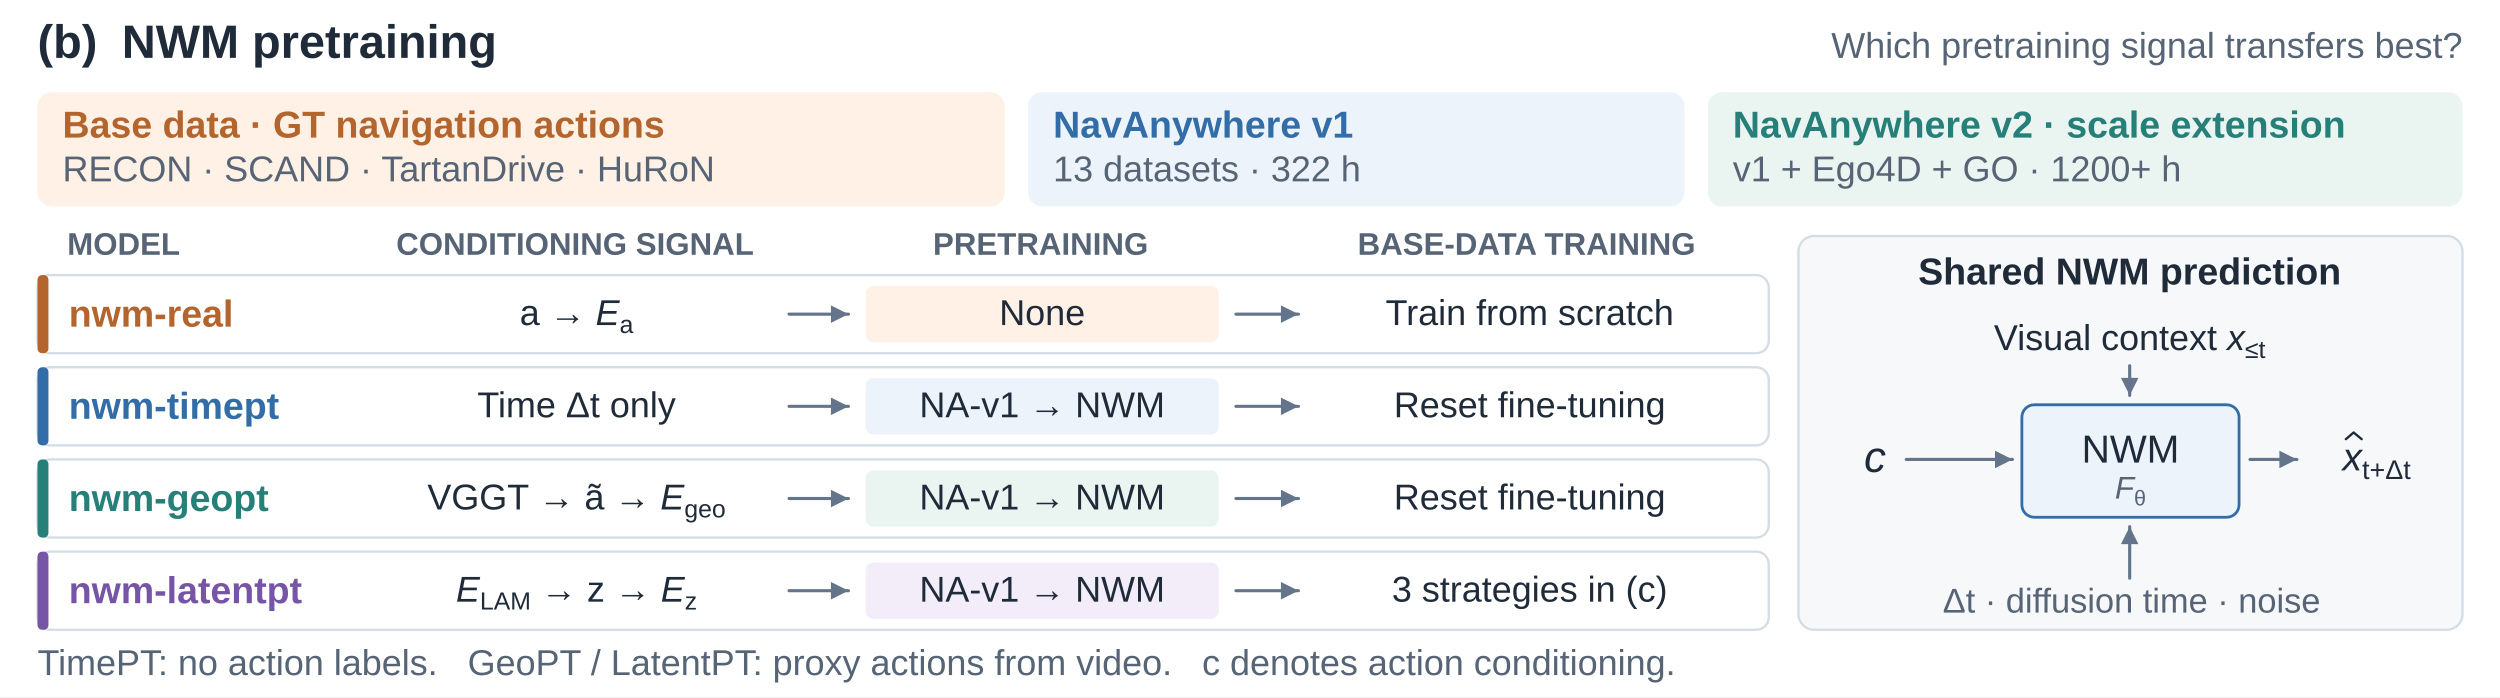
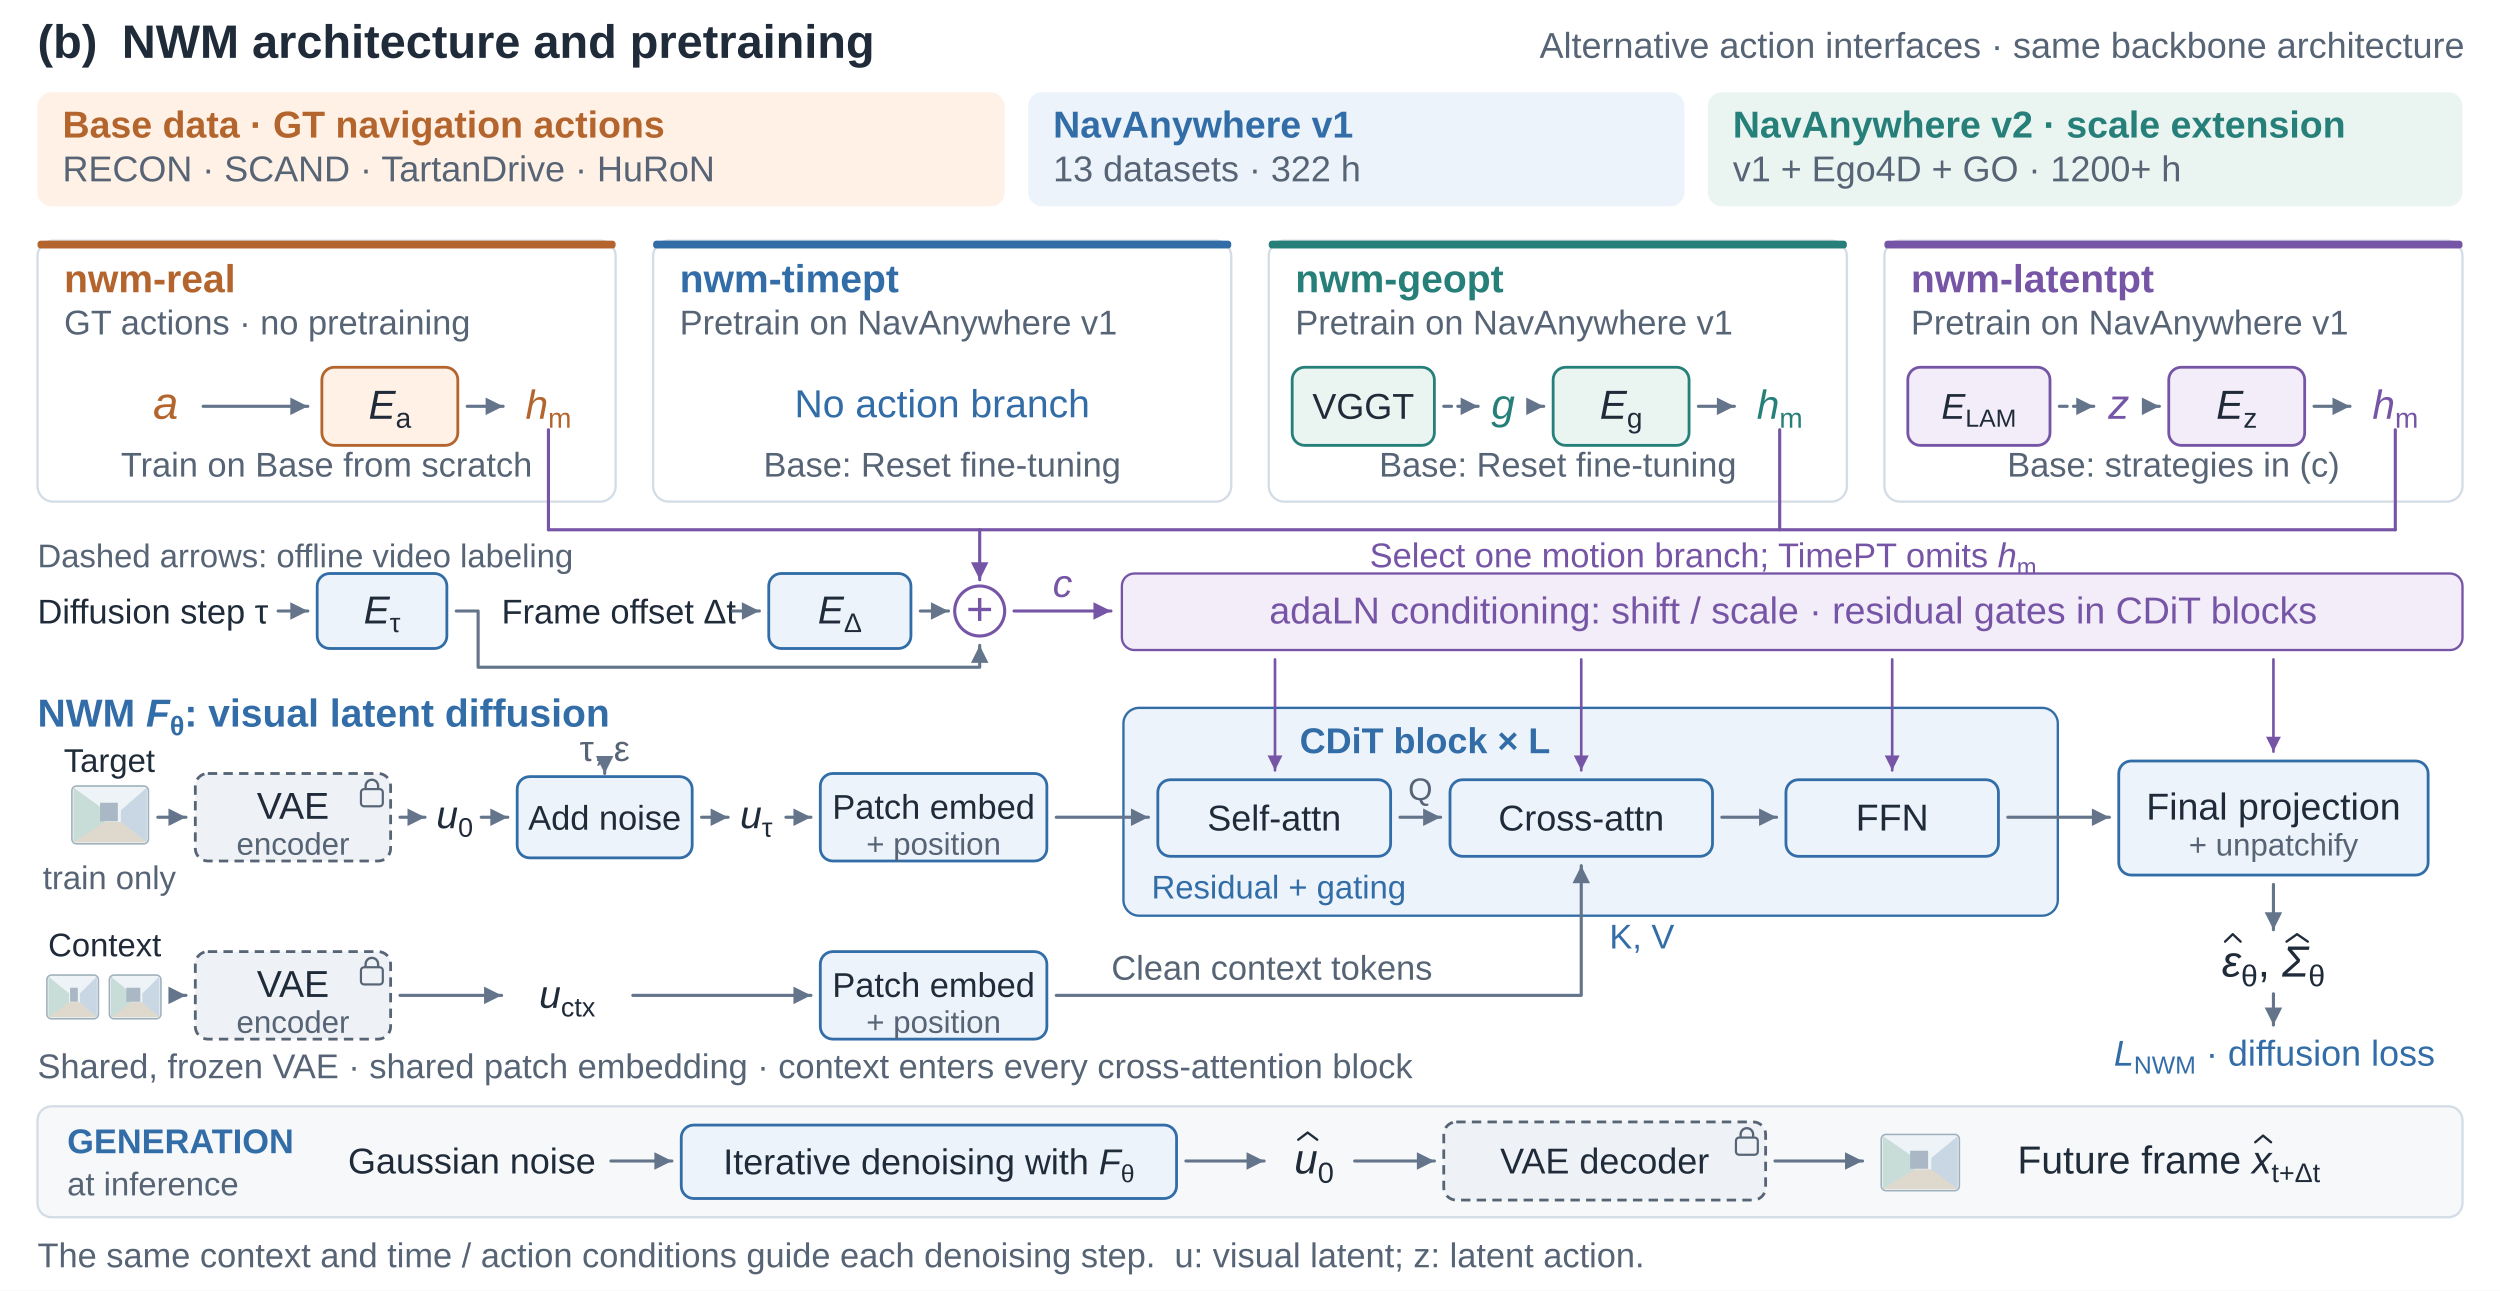
- <svg xmlns="http://www.w3.org/2000/svg" width="6.75in" height="1.882in" viewBox="0 553 1600 446">
+ <svg xmlns="http://www.w3.org/2000/svg" width="6.75in" height="3.485in" viewBox="0 553 1600 826">
  <defs>
    <marker id="default" viewBox="0 0 10 10" refX="9" refY="5" markerWidth="7" markerHeight="7" orient="auto-start-reverse">
      <path d="M 1 1 L 9 5 L 1 9 Z" fill="#64748B" />
    </marker>
    <marker id="purple" viewBox="0 0 10 10" refX="9" refY="5" markerWidth="7" markerHeight="7" orient="auto-start-reverse">
      <path d="M 1 1 L 9 5 L 1 9 Z" fill="#7755A6" />
    </marker>
  </defs>
-   <rect x="0" y="553" width="1600" height="446" fill="white" />
+   <rect x="0" y="553" width="1600" height="826" fill="white" />
  <text xml:space="preserve" x="24.000" y="590.000" font-family="Liberation Sans, Arial, sans-serif" font-size="30" font-weight="700" fill="#202B3A">(b)</text>
-   <text xml:space="preserve" x="78.000" y="590.000" font-family="Liberation Sans, Arial, sans-serif" font-size="30" font-weight="700" fill="#202B3A">NWM pretraining</text>
-   <text xml:space="preserve" x="1172.016" y="590.000" font-family="Liberation Sans, Arial, sans-serif" font-size="23" font-weight="400" fill="#566475">Which pretraining signal transfers best?</text>
+   <text xml:space="preserve" x="78.000" y="590.000" font-family="Liberation Sans, Arial, sans-serif" font-size="30" font-weight="700" fill="#202B3A">NWM architecture and pretraining</text>
+   <text xml:space="preserve" x="985.334" y="590.000" font-family="Liberation Sans, Arial, sans-serif" font-size="23" font-weight="400" fill="#566475">Alternative action interfaces · same backbone architecture</text>
  <rect x="24" y="612" width="619" height="73" rx="9" fill="#FFF1E5" stroke="none" stroke-width="1.5" />
  <text xml:space="preserve" x="40.000" y="641.000" font-family="Liberation Sans, Arial, sans-serif" font-size="24" font-weight="700" fill="#B3652D">Base data · GT navigation actions</text>
  <text xml:space="preserve" x="40.000" y="669.000" font-family="Liberation Sans, Arial, sans-serif" font-size="23" font-weight="400" fill="#566475">RECON · SCAND · TartanDrive · HuRoN</text>
  <rect x="658" y="612" width="420" height="73" rx="9" fill="#ECF3FA" stroke="none" stroke-width="1.5" />
  <text xml:space="preserve" x="674.000" y="641.000" font-family="Liberation Sans, Arial, sans-serif" font-size="24" font-weight="700" fill="#326DA8">NavAnywhere v1</text>
  <text xml:space="preserve" x="674.000" y="669.000" font-family="Liberation Sans, Arial, sans-serif" font-size="23" font-weight="400" fill="#566475">13 datasets · 322 h</text>
  <rect x="1093" y="612" width="483" height="73" rx="9" fill="#EAF5F2" stroke="none" stroke-width="1.5" />
  <text xml:space="preserve" x="1109.000" y="641.000" font-family="Liberation Sans, Arial, sans-serif" font-size="24" font-weight="700" fill="#267F79">NavAnywhere v2 · scale extension</text>
  <text xml:space="preserve" x="1109.000" y="669.000" font-family="Liberation Sans, Arial, sans-serif" font-size="23" font-weight="400" fill="#566475">v1 + Ego4D + GO · 1200+ h</text>
-   <text xml:space="preserve" x="43.000" y="716.000" font-family="Liberation Sans, Arial, sans-serif" font-size="20" font-weight="700" fill="#566475">MODEL</text>
-   <text xml:space="preserve" x="253.556" y="716.000" font-family="Liberation Sans, Arial, sans-serif" font-size="20" font-weight="700" fill="#566475">CONDITIONING SIGNAL</text>
-   <text xml:space="preserve" x="597.107" y="716.000" font-family="Liberation Sans, Arial, sans-serif" font-size="20" font-weight="700" fill="#566475">PRETRAINING</text>
-   <text xml:space="preserve" x="868.858" y="716.000" font-family="Liberation Sans, Arial, sans-serif" font-size="20" font-weight="700" fill="#566475">BASE-DATA TRAINING</text>
-   <rect x="24" y="729" width="1108" height="50" rx="8" fill="#FFFFFF" stroke="#D4DDE5" stroke-width="1.5" />
-   <rect x="24" y="729" width="7" height="50" rx="3" fill="#B3652D" stroke="none" stroke-width="1.5" />
-   <text xml:space="preserve" x="44.000" y="762.000" font-family="Liberation Sans, Arial, sans-serif" font-size="24" font-weight="700" fill="#B3652D">nwm-real</text>
-   <text xml:space="preserve" x="332.622" y="761.000" font-family="Liberation Sans, Arial, sans-serif" font-size="23" font-weight="400" fill="#202B3A">a → </text>
-   <text xml:space="preserve" x="381.195" y="761.000" font-family="Liberation Sans, Arial, sans-serif" font-size="23" font-weight="400" fill="#202B3A" font-style="italic">E</text>
-   <text xml:space="preserve" x="396.536" y="766.060" font-family="Liberation Sans, Arial, sans-serif" font-size="15.87" font-weight="400" fill="#202B3A">a</text>
-   <text xml:space="preserve" x="405.378" y="761.000" font-family="Liberation Sans, Arial, sans-serif" font-size="23" font-weight="400" fill="#202B3A" />
-   <path d="M 505,754 L 543,754" fill="none" stroke="#64748B" stroke-width="2" stroke-linecap="round" stroke-linejoin="round" marker-end="url(#default)" />
-   <rect x="554" y="736" width="226" height="36" rx="5" fill="#FFF1E5" stroke="none" stroke-width="1.5" />
-   <text xml:space="preserve" x="639.507" y="761.000" font-family="Liberation Sans, Arial, sans-serif" font-size="23" font-weight="400" fill="#202B3A">None</text>
-   <path d="M 791,754 L 831,754" fill="none" stroke="#64748B" stroke-width="2" stroke-linecap="round" stroke-linejoin="round" marker-end="url(#default)" />
-   <text xml:space="preserve" x="886.766" y="761.000" font-family="Liberation Sans, Arial, sans-serif" font-size="23" font-weight="400" fill="#202B3A">Train from scratch</text>
-   <rect x="24" y="788" width="1108" height="50" rx="8" fill="#FFFFFF" stroke="#D4DDE5" stroke-width="1.5" />
-   <rect x="24" y="788" width="7" height="50" rx="3" fill="#326DA8" stroke="none" stroke-width="1.5" />
-   <text xml:space="preserve" x="44.000" y="821.000" font-family="Liberation Sans, Arial, sans-serif" font-size="24" font-weight="700" fill="#326DA8">nwm-timept</text>
-   <text xml:space="preserve" x="305.506" y="820.000" font-family="Liberation Sans, Arial, sans-serif" font-size="23" font-weight="400" fill="#202B3A">Time Δt only</text>
-   <path d="M 505,813 L 543,813" fill="none" stroke="#64748B" stroke-width="2" stroke-linecap="round" stroke-linejoin="round" marker-end="url(#default)" />
-   <rect x="554" y="795" width="226" height="36" rx="5" fill="#ECF3FA" stroke="none" stroke-width="1.5" />
-   <text xml:space="preserve" x="588.420" y="820.000" font-family="Liberation Sans, Arial, sans-serif" font-size="23" font-weight="400" fill="#202B3A">NA-v1 → NWM</text>
-   <path d="M 791,813 L 831,813" fill="none" stroke="#64748B" stroke-width="2" stroke-linecap="round" stroke-linejoin="round" marker-end="url(#default)" />
-   <text xml:space="preserve" x="892.056" y="820.000" font-family="Liberation Sans, Arial, sans-serif" font-size="23" font-weight="400" fill="#202B3A">Reset fine-tuning</text>
-   <rect x="24" y="847" width="1108" height="50" rx="8" fill="#FFFFFF" stroke="#D4DDE5" stroke-width="1.5" />
-   <rect x="24" y="847" width="7" height="50" rx="3" fill="#267F79" stroke="none" stroke-width="1.5" />
-   <text xml:space="preserve" x="44.000" y="880.000" font-family="Liberation Sans, Arial, sans-serif" font-size="24" font-weight="700" fill="#267F79">nwm-geopt</text>
-   <text xml:space="preserve" x="273.511" y="879.000" font-family="Liberation Sans, Arial, sans-serif" font-size="23" font-weight="400" fill="#202B3A">VGGT → ã → </text>
-   <text xml:space="preserve" x="422.622" y="879.000" font-family="Liberation Sans, Arial, sans-serif" font-size="23" font-weight="400" fill="#202B3A" font-style="italic">E</text>
-   <text xml:space="preserve" x="437.963" y="884.060" font-family="Liberation Sans, Arial, sans-serif" font-size="15.87" font-weight="400" fill="#202B3A">geo</text>
-   <text xml:space="preserve" x="464.489" y="879.000" font-family="Liberation Sans, Arial, sans-serif" font-size="23" font-weight="400" fill="#202B3A" />
-   <path d="M 505,872 L 543,872" fill="none" stroke="#64748B" stroke-width="2" stroke-linecap="round" stroke-linejoin="round" marker-end="url(#default)" />
-   <rect x="554" y="854" width="226" height="36" rx="5" fill="#EAF5F2" stroke="none" stroke-width="1.5" />
-   <text xml:space="preserve" x="588.420" y="879.000" font-family="Liberation Sans, Arial, sans-serif" font-size="23" font-weight="400" fill="#202B3A">NA-v1 → NWM</text>
-   <path d="M 791,872 L 831,872" fill="none" stroke="#64748B" stroke-width="2" stroke-linecap="round" stroke-linejoin="round" marker-end="url(#default)" />
-   <text xml:space="preserve" x="892.056" y="879.000" font-family="Liberation Sans, Arial, sans-serif" font-size="23" font-weight="400" fill="#202B3A">Reset fine-tuning</text>
-   <rect x="24" y="906" width="1108" height="50" rx="8" fill="#FFFFFF" stroke="#D4DDE5" stroke-width="1.5" />
-   <rect x="24" y="906" width="7" height="50" rx="3" fill="#7755A6" stroke="none" stroke-width="1.5" />
-   <text xml:space="preserve" x="44.000" y="939.000" font-family="Liberation Sans, Arial, sans-serif" font-size="24" font-weight="700" fill="#7755A6">nwm-latentpt</text>
-   <text xml:space="preserve" x="291.807" y="938.000" font-family="Liberation Sans, Arial, sans-serif" font-size="23" font-weight="400" fill="#202B3A" />
-   <text xml:space="preserve" x="291.807" y="938.000" font-family="Liberation Sans, Arial, sans-serif" font-size="23" font-weight="400" fill="#202B3A" font-style="italic">E</text>
-   <text xml:space="preserve" x="307.148" y="943.060" font-family="Liberation Sans, Arial, sans-serif" font-size="15.87" font-weight="400" fill="#202B3A">LAM</text>
-   <text xml:space="preserve" x="339.840" y="938.000" font-family="Liberation Sans, Arial, sans-serif" font-size="23" font-weight="400" fill="#202B3A"> → z → </text>
-   <text xml:space="preserve" x="422.902" y="938.000" font-family="Liberation Sans, Arial, sans-serif" font-size="23" font-weight="400" fill="#202B3A" font-style="italic">E</text>
-   <text xml:space="preserve" x="438.243" y="943.060" font-family="Liberation Sans, Arial, sans-serif" font-size="15.87" font-weight="400" fill="#202B3A">z</text>
-   <text xml:space="preserve" x="446.193" y="938.000" font-family="Liberation Sans, Arial, sans-serif" font-size="23" font-weight="400" fill="#202B3A" />
-   <path d="M 505,931 L 543,931" fill="none" stroke="#64748B" stroke-width="2" stroke-linecap="round" stroke-linejoin="round" marker-end="url(#default)" />
-   <rect x="554" y="913" width="226" height="36" rx="5" fill="#F2EDF8" stroke="none" stroke-width="1.5" />
-   <text xml:space="preserve" x="588.420" y="938.000" font-family="Liberation Sans, Arial, sans-serif" font-size="23" font-weight="400" fill="#202B3A">NA-v1 → NWM</text>
-   <path d="M 791,931 L 831,931" fill="none" stroke="#64748B" stroke-width="2" stroke-linecap="round" stroke-linejoin="round" marker-end="url(#default)" />
-   <text xml:space="preserve" x="890.798" y="938.000" font-family="Liberation Sans, Arial, sans-serif" font-size="23" font-weight="400" fill="#202B3A">3 strategies in (c)</text>
-   <rect x="1151" y="704" width="425" height="252" rx="10" fill="#F6F8FA" stroke="#D4DDE5" stroke-width="1.5" />
-   <text xml:space="preserve" x="1227.653" y="735.000" font-family="Liberation Sans, Arial, sans-serif" font-size="24" font-weight="700" fill="#202B3A">Shared NWM prediction</text>
-   <text xml:space="preserve" x="1276.095" y="777.000" font-family="Liberation Sans, Arial, sans-serif" font-size="23" font-weight="400" fill="#202B3A">Visual context </text>
-   <text xml:space="preserve" x="1425.262" y="777.000" font-family="Liberation Sans, Arial, sans-serif" font-size="23" font-weight="400" fill="#202B3A" font-style="italic">x</text>
-   <text xml:space="preserve" x="1436.762" y="782.060" font-family="Liberation Sans, Arial, sans-serif" font-size="15.87" font-weight="400" fill="#202B3A">≤t</text>
-   <text xml:space="preserve" x="1449.905" y="777.000" font-family="Liberation Sans, Arial, sans-serif" font-size="23" font-weight="400" fill="#202B3A" />
-   <path d="M 1363,787 L 1363,806" fill="none" stroke="#64748B" stroke-width="2" stroke-linecap="round" stroke-linejoin="round" marker-end="url(#default)" />
-   <rect x="1294" y="812" width="139" height="72" rx="8" fill="#ECF3FA" stroke="#326DA8" stroke-width="1.8" />
-   <text xml:space="preserve" x="1332.262" y="849.000" font-family="Liberation Sans, Arial, sans-serif" font-size="25" font-weight="400" fill="#202B3A">NWM</text>
-   <text xml:space="preserve" x="1353.554" y="872.000" font-family="Liberation Sans, Arial, sans-serif" font-size="20" font-weight="400" fill="#566475" />
-   <text xml:space="preserve" x="1353.554" y="872.000" font-family="Liberation Sans, Arial, sans-serif" font-size="20" font-weight="400" fill="#566475" font-style="italic">F</text>
-   <text xml:space="preserve" x="1365.771" y="876.400" font-family="Liberation Sans, Arial, sans-serif" font-size="13.8" font-weight="400" fill="#566475">θ</text>
-   <text xml:space="preserve" x="1373.446" y="872.000" font-family="Liberation Sans, Arial, sans-serif" font-size="20" font-weight="400" fill="#566475" />
-   <text xml:space="preserve" x="1193.000" y="855.000" font-family="Liberation Sans, Arial, sans-serif" font-size="28" font-weight="400" fill="#202B3A" font-style="italic">c</text>
-   <path d="M 1220,847 L 1288,847" fill="none" stroke="#64748B" stroke-width="2" stroke-linecap="round" stroke-linejoin="round" marker-end="url(#default)" />
-   <path d="M 1440,847 L 1470,847" fill="none" stroke="#64748B" stroke-width="2" stroke-linecap="round" stroke-linejoin="round" marker-end="url(#default)" />
-   <text xml:space="preserve" x="1499.205" y="854.000" font-family="Liberation Sans, Arial, sans-serif" font-size="25" font-weight="400" fill="#202B3A" />
-   <text xml:space="preserve" x="1499.205" y="854.000" font-family="Liberation Sans, Arial, sans-serif" font-size="25" font-weight="400" fill="#202B3A" font-style="italic">x</text>
-   <path d="M 1501.33,834.0 L 1506.33,829.75 L 1511.455,834.0" fill="none" stroke="#202B3A" stroke-width="1.5" stroke-linecap="round" stroke-linejoin="round" />
-   <text xml:space="preserve" x="1511.705" y="859.500" font-family="Liberation Sans, Arial, sans-serif" font-size="17.25" font-weight="400" fill="#202B3A">t+Δt</text>
-   <text xml:space="preserve" x="1542.795" y="854.000" font-family="Liberation Sans, Arial, sans-serif" font-size="25" font-weight="400" fill="#202B3A" />
-   <path d="M 1363,923 L 1363,890" fill="none" stroke="#64748B" stroke-width="2" stroke-linecap="round" stroke-linejoin="round" marker-end="url(#default)" />
-   <text xml:space="preserve" x="1243.350" y="945.000" font-family="Liberation Sans, Arial, sans-serif" font-size="22" font-weight="400" fill="#566475">Δt · diffusion time · noise</text>
-   <text xml:space="preserve" x="24.000" y="985.000" font-family="Liberation Sans, Arial, sans-serif" font-size="23" font-weight="400" fill="#566475">TimePT: no action labels.   GeoPT / LatentPT: proxy actions from video.   c denotes action conditioning.</text>
+   <rect x="24" y="707" width="370" height="167" rx="10" fill="white" stroke="#D4DDE5" stroke-width="1.5" />
+   <rect x="24" y="707" width="370" height="5" rx="2" fill="#B3652D" stroke="none" stroke-width="1.5" />
+   <text xml:space="preserve" x="41.000" y="740.000" font-family="Liberation Sans, Arial, sans-serif" font-size="25" font-weight="700" fill="#B3652D">nwm-real</text>
+   <text xml:space="preserve" x="41.000" y="767.000" font-family="Liberation Sans, Arial, sans-serif" font-size="22" font-weight="400" fill="#566475">GT actions · no pretraining</text>
+   <text xml:space="preserve" x="77.355" y="858.000" font-family="Liberation Sans, Arial, sans-serif" font-size="22" font-weight="400" fill="#566475">Train on Base from scratch</text>
+   <text xml:space="preserve" x="97.936" y="821.000" font-family="Liberation Sans, Arial, sans-serif" font-size="29" font-weight="400" fill="#B3652D" font-style="italic">a</text>
+   <path d="M 130,813 L 197,813" fill="none" stroke="#64748B" stroke-width="2" stroke-linecap="round" stroke-linejoin="round" marker-end="url(#default)" />
+   <rect x="206" y="788" width="87" height="50" rx="8" fill="#FFF1E5" stroke="#B3652D" stroke-width="1.8" />
+   <text xml:space="preserve" x="235.852" y="821.000" font-family="Liberation Sans, Arial, sans-serif" font-size="26" font-weight="400" fill="#202B3A" />
+   <text xml:space="preserve" x="235.852" y="821.000" font-family="Liberation Sans, Arial, sans-serif" font-size="26" font-weight="400" fill="#202B3A" font-style="italic">E</text>
+   <text xml:space="preserve" x="253.194" y="826.720" font-family="Liberation Sans, Arial, sans-serif" font-size="17.94" font-weight="400" fill="#202B3A">a</text>
+   <text xml:space="preserve" x="263.148" y="821.000" font-family="Liberation Sans, Arial, sans-serif" font-size="26" font-weight="400" fill="#202B3A" />
+   <path d="M 299,813 L 322,813" fill="none" stroke="#64748B" stroke-width="2" stroke-linecap="round" stroke-linejoin="round" marker-end="url(#default)" />
+   <text xml:space="preserve" x="336.315" y="821.000" font-family="Liberation Sans, Arial, sans-serif" font-size="26" font-weight="400" fill="#B3652D" />
+   <text xml:space="preserve" x="336.315" y="821.000" font-family="Liberation Sans, Arial, sans-serif" font-size="26" font-weight="400" fill="#B3652D" font-style="italic">h</text>
+   <text xml:space="preserve" x="350.774" y="826.720" font-family="Liberation Sans, Arial, sans-serif" font-size="17.94" font-weight="400" fill="#B3652D">m</text>
+   <text xml:space="preserve" x="365.685" y="821.000" font-family="Liberation Sans, Arial, sans-serif" font-size="26" font-weight="400" fill="#B3652D" />
+   <path d="M 351,828 L 351,892" fill="none" stroke="#7755A6" stroke-width="2" stroke-linecap="round" stroke-linejoin="round" />
+   <rect x="418" y="707" width="370" height="167" rx="10" fill="white" stroke="#D4DDE5" stroke-width="1.5" />
+   <rect x="418" y="707" width="370" height="5" rx="2" fill="#326DA8" stroke="none" stroke-width="1.5" />
+   <text xml:space="preserve" x="435.000" y="740.000" font-family="Liberation Sans, Arial, sans-serif" font-size="25" font-weight="700" fill="#326DA8">nwm-timept</text>
+   <text xml:space="preserve" x="435.000" y="767.000" font-family="Liberation Sans, Arial, sans-serif" font-size="22" font-weight="400" fill="#566475">Pretrain on NavAnywhere v1</text>
+   <text xml:space="preserve" x="488.652" y="858.000" font-family="Liberation Sans, Arial, sans-serif" font-size="22" font-weight="400" fill="#566475">Base: Reset fine-tuning</text>
+   <text xml:space="preserve" x="508.502" y="820.000" font-family="Liberation Sans, Arial, sans-serif" font-size="25" font-weight="400" fill="#326DA8">No action branch</text>
+   <rect x="812" y="707" width="370" height="167" rx="10" fill="white" stroke="#D4DDE5" stroke-width="1.5" />
+   <rect x="812" y="707" width="370" height="5" rx="2" fill="#267F79" stroke="none" stroke-width="1.5" />
+   <text xml:space="preserve" x="829.000" y="740.000" font-family="Liberation Sans, Arial, sans-serif" font-size="25" font-weight="700" fill="#267F79">nwm-geopt</text>
+   <text xml:space="preserve" x="829.000" y="767.000" font-family="Liberation Sans, Arial, sans-serif" font-size="22" font-weight="400" fill="#566475">Pretrain on NavAnywhere v1</text>
+   <text xml:space="preserve" x="882.652" y="858.000" font-family="Liberation Sans, Arial, sans-serif" font-size="22" font-weight="400" fill="#566475">Base: Reset fine-tuning</text>
+   <rect x="827" y="788" width="91" height="50" rx="8" fill="#EAF5F2" stroke="#267F79" stroke-width="1.8" />
+   <text xml:space="preserve" x="839.914" y="821.000" font-family="Liberation Sans, Arial, sans-serif" font-size="23" font-weight="400" fill="#202B3A">VGGT</text>
+   <path d="M 924,813 L 946,813" fill="none" stroke="#64748B" stroke-width="2" stroke-linecap="round" stroke-linejoin="round" marker-end="url(#default)" stroke-dasharray="5 4" />
+   <text xml:space="preserve" x="954.492" y="821.000" font-family="Liberation Sans, Arial, sans-serif" font-size="27" font-weight="400" fill="#267F79" font-style="italic">g</text>
+   <path d="M 978,813 L 988,813" fill="none" stroke="#64748B" stroke-width="2" stroke-linecap="round" stroke-linejoin="round" marker-end="url(#default)" />
+   <rect x="994" y="788" width="87" height="50" rx="8" fill="#EAF5F2" stroke="#267F79" stroke-width="1.8" />
+   <text xml:space="preserve" x="1023.852" y="821.000" font-family="Liberation Sans, Arial, sans-serif" font-size="26" font-weight="400" fill="#202B3A" />
+   <text xml:space="preserve" x="1023.852" y="821.000" font-family="Liberation Sans, Arial, sans-serif" font-size="26" font-weight="400" fill="#202B3A" font-style="italic">E</text>
+   <text xml:space="preserve" x="1041.194" y="826.720" font-family="Liberation Sans, Arial, sans-serif" font-size="17.94" font-weight="400" fill="#202B3A">g</text>
+   <text xml:space="preserve" x="1051.148" y="821.000" font-family="Liberation Sans, Arial, sans-serif" font-size="26" font-weight="400" fill="#202B3A" />
+   <path d="M 1087,813 L 1110,813" fill="none" stroke="#64748B" stroke-width="2" stroke-linecap="round" stroke-linejoin="round" marker-end="url(#default)" />
+   <text xml:space="preserve" x="1124.315" y="821.000" font-family="Liberation Sans, Arial, sans-serif" font-size="26" font-weight="400" fill="#267F79" />
+   <text xml:space="preserve" x="1124.315" y="821.000" font-family="Liberation Sans, Arial, sans-serif" font-size="26" font-weight="400" fill="#267F79" font-style="italic">h</text>
+   <text xml:space="preserve" x="1138.774" y="826.720" font-family="Liberation Sans, Arial, sans-serif" font-size="17.94" font-weight="400" fill="#267F79">m</text>
+   <text xml:space="preserve" x="1153.685" y="821.000" font-family="Liberation Sans, Arial, sans-serif" font-size="26" font-weight="400" fill="#267F79" />
+   <path d="M 1139,828 L 1139,892" fill="none" stroke="#7755A6" stroke-width="2" stroke-linecap="round" stroke-linejoin="round" />
+   <rect x="1206" y="707" width="370" height="167" rx="10" fill="white" stroke="#D4DDE5" stroke-width="1.5" />
+   <rect x="1206" y="707" width="370" height="5" rx="2" fill="#7755A6" stroke="none" stroke-width="1.5" />
+   <text xml:space="preserve" x="1223.000" y="740.000" font-family="Liberation Sans, Arial, sans-serif" font-size="25" font-weight="700" fill="#7755A6">nwm-latentpt</text>
+   <text xml:space="preserve" x="1223.000" y="767.000" font-family="Liberation Sans, Arial, sans-serif" font-size="22" font-weight="400" fill="#566475">Pretrain on NavAnywhere v1</text>
+   <text xml:space="preserve" x="1284.623" y="858.000" font-family="Liberation Sans, Arial, sans-serif" font-size="22" font-weight="400" fill="#566475">Base: strategies in (c)</text>
+   <rect x="1221" y="788" width="91" height="50" rx="8" fill="#F2EDF8" stroke="#7755A6" stroke-width="1.8" />
+   <text xml:space="preserve" x="1242.484" y="821.000" font-family="Liberation Sans, Arial, sans-serif" font-size="23" font-weight="400" fill="#202B3A" />
+   <text xml:space="preserve" x="1242.484" y="821.000" font-family="Liberation Sans, Arial, sans-serif" font-size="23" font-weight="400" fill="#202B3A" font-style="italic">E</text>
+   <text xml:space="preserve" x="1257.824" y="826.060" font-family="Liberation Sans, Arial, sans-serif" font-size="15.87" font-weight="400" fill="#202B3A">LAM</text>
+   <text xml:space="preserve" x="1290.516" y="821.000" font-family="Liberation Sans, Arial, sans-serif" font-size="23" font-weight="400" fill="#202B3A" />
+   <path d="M 1318,813 L 1340,813" fill="none" stroke="#64748B" stroke-width="2" stroke-linecap="round" stroke-linejoin="round" marker-end="url(#default)" stroke-dasharray="5 4" />
+   <text xml:space="preserve" x="1349.250" y="821.000" font-family="Liberation Sans, Arial, sans-serif" font-size="27" font-weight="400" fill="#7755A6" font-style="italic">z</text>
+   <path d="M 1372,813 L 1382,813" fill="none" stroke="#64748B" stroke-width="2" stroke-linecap="round" stroke-linejoin="round" marker-end="url(#default)" />
+   <rect x="1388" y="788" width="87" height="50" rx="8" fill="#F2EDF8" stroke="#7755A6" stroke-width="1.8" />
+   <text xml:space="preserve" x="1418.354" y="821.000" font-family="Liberation Sans, Arial, sans-serif" font-size="26" font-weight="400" fill="#202B3A" />
+   <text xml:space="preserve" x="1418.354" y="821.000" font-family="Liberation Sans, Arial, sans-serif" font-size="26" font-weight="400" fill="#202B3A" font-style="italic">E</text>
+   <text xml:space="preserve" x="1435.696" y="826.720" font-family="Liberation Sans, Arial, sans-serif" font-size="17.94" font-weight="400" fill="#202B3A">z</text>
+   <text xml:space="preserve" x="1444.646" y="821.000" font-family="Liberation Sans, Arial, sans-serif" font-size="26" font-weight="400" fill="#202B3A" />
+   <path d="M 1481,813 L 1504,813" fill="none" stroke="#64748B" stroke-width="2" stroke-linecap="round" stroke-linejoin="round" marker-end="url(#default)" />
+   <text xml:space="preserve" x="1518.315" y="821.000" font-family="Liberation Sans, Arial, sans-serif" font-size="26" font-weight="400" fill="#7755A6" />
+   <text xml:space="preserve" x="1518.315" y="821.000" font-family="Liberation Sans, Arial, sans-serif" font-size="26" font-weight="400" fill="#7755A6" font-style="italic">h</text>
+   <text xml:space="preserve" x="1532.774" y="826.720" font-family="Liberation Sans, Arial, sans-serif" font-size="17.94" font-weight="400" fill="#7755A6">m</text>
+   <text xml:space="preserve" x="1547.685" y="821.000" font-family="Liberation Sans, Arial, sans-serif" font-size="26" font-weight="400" fill="#7755A6" />
+   <path d="M 1533,828 L 1533,892" fill="none" stroke="#7755A6" stroke-width="2" stroke-linecap="round" stroke-linejoin="round" />
+   <path d="M 351,892 L 1533,892" fill="none" stroke="#7755A6" stroke-width="2" stroke-linecap="round" stroke-linejoin="round" />
+   <text xml:space="preserve" x="24.000" y="916.000" font-family="Liberation Sans, Arial, sans-serif" font-size="21" font-weight="400" fill="#566475">Dashed arrows: offline video labeling</text>
+   <text xml:space="preserve" x="876.601" y="916.000" font-family="Liberation Sans, Arial, sans-serif" font-size="22" font-weight="400" fill="#7755A6">Select one motion branch; TimePT omits </text>
+   <text xml:space="preserve" x="1278.501" y="916.000" font-family="Liberation Sans, Arial, sans-serif" font-size="22" font-weight="400" fill="#7755A6" font-style="italic">h</text>
+   <text xml:space="preserve" x="1290.737" y="920.840" font-family="Liberation Sans, Arial, sans-serif" font-size="15.18" font-weight="400" fill="#7755A6">m</text>
+   <text xml:space="preserve" x="1303.399" y="916.000" font-family="Liberation Sans, Arial, sans-serif" font-size="22" font-weight="400" fill="#7755A6" />
+   <text xml:space="preserve" x="24.000" y="952.000" font-family="Liberation Sans, Arial, sans-serif" font-size="22" font-weight="400" fill="#202B3A">Diffusion step τ</text>
+   <path d="M 178,944 L 197,944" fill="none" stroke="#64748B" stroke-width="2" stroke-linecap="round" stroke-linejoin="round" marker-end="url(#default)" />
+   <rect x="203" y="920" width="83" height="48" rx="8" fill="#ECF3FA" stroke="#326DA8" stroke-width="1.8" />
+   <text xml:space="preserve" x="232.766" y="952.000" font-family="Liberation Sans, Arial, sans-serif" font-size="25" font-weight="400" fill="#202B3A" />
+   <text xml:space="preserve" x="232.766" y="952.000" font-family="Liberation Sans, Arial, sans-serif" font-size="25" font-weight="400" fill="#202B3A" font-style="italic">E</text>
+   <text xml:space="preserve" x="249.441" y="957.500" font-family="Liberation Sans, Arial, sans-serif" font-size="17.25" font-weight="400" fill="#202B3A">τ</text>
+   <text xml:space="preserve" x="256.234" y="952.000" font-family="Liberation Sans, Arial, sans-serif" font-size="25" font-weight="400" fill="#202B3A" />
+   <text xml:space="preserve" x="321.000" y="952.000" font-family="Liberation Sans, Arial, sans-serif" font-size="22" font-weight="400" fill="#202B3A">Frame offset Δt</text>
+   <path d="M 469,944 L 486,944" fill="none" stroke="#64748B" stroke-width="2" stroke-linecap="round" stroke-linejoin="round" marker-end="url(#default)" />
+   <rect x="492" y="920" width="91" height="48" rx="8" fill="#ECF3FA" stroke="#326DA8" stroke-width="1.8" />
+   <text xml:space="preserve" x="523.418" y="952.000" font-family="Liberation Sans, Arial, sans-serif" font-size="25" font-weight="400" fill="#202B3A" />
+   <text xml:space="preserve" x="523.418" y="952.000" font-family="Liberation Sans, Arial, sans-serif" font-size="25" font-weight="400" fill="#202B3A" font-style="italic">E</text>
+   <text xml:space="preserve" x="540.093" y="957.500" font-family="Liberation Sans, Arial, sans-serif" font-size="17.25" font-weight="400" fill="#202B3A">Δ</text>
+   <text xml:space="preserve" x="551.582" y="952.000" font-family="Liberation Sans, Arial, sans-serif" font-size="25" font-weight="400" fill="#202B3A" />
+   <path d="M 292,944 L 306,944 L 306,980 L 627,980 L 627,966" fill="none" stroke="#64748B" stroke-width="2" stroke-linecap="round" stroke-linejoin="round" marker-end="url(#default)" />
+   <path d="M 589,944 L 607,944" fill="none" stroke="#64748B" stroke-width="2" stroke-linecap="round" stroke-linejoin="round" marker-end="url(#default)" />
+   <path d="M 627,892 L 627,924" fill="none" stroke="#7755A6" stroke-width="2" stroke-linecap="round" stroke-linejoin="round" marker-end="url(#purple)" />
+   <circle cx="627" cy="944" r="16" fill="white" stroke="#7755A6" stroke-width="2" />
+   <text xml:space="preserve" x="618.240" y="953.000" font-family="Liberation Sans, Arial, sans-serif" font-size="30" font-weight="400" fill="#7755A6">+</text>
+   <path d="M 649,944 L 711,944" fill="none" stroke="#7755A6" stroke-width="2" stroke-linecap="round" stroke-linejoin="round" marker-end="url(#purple)" />
+   <text xml:space="preserve" x="673.750" y="935.000" font-family="Liberation Sans, Arial, sans-serif" font-size="25" font-weight="400" fill="#7755A6" font-style="italic">c</text>
+   <rect x="718" y="920" width="858" height="49" rx="8" fill="#F2EDF8" stroke="#7755A6" stroke-width="1.5" />
+   <text xml:space="preserve" x="812.361" y="952.000" font-family="Liberation Sans, Arial, sans-serif" font-size="24" font-weight="400" fill="#7755A6">adaLN conditioning: shift / scale · residual gates in CDiT blocks</text>
+   <text xml:space="preserve" x="24.000" y="1018.000" font-family="Liberation Sans, Arial, sans-serif" font-size="25" font-weight="700" fill="#326DA8">NWM </text>
+   <text xml:space="preserve" x="93.422" y="1018.000" font-family="Liberation Sans, Arial, sans-serif" font-size="25" font-weight="700" fill="#326DA8" font-style="italic">F</text>
+   <text xml:space="preserve" x="108.692" y="1023.500" font-family="Liberation Sans, Arial, sans-serif" font-size="17.25" font-weight="700" fill="#326DA8">θ</text>
+   <text xml:space="preserve" x="117.989" y="1018.000" font-family="Liberation Sans, Arial, sans-serif" font-size="25" font-weight="700" fill="#326DA8">: visual latent diffusion</text>
+   <rect x="719" y="1006" width="598" height="133" rx="10" fill="#ECF3FA" stroke="#326DA8" stroke-width="1.5" />
+   <text xml:space="preserve" x="831.806" y="1035.000" font-family="Liberation Sans, Arial, sans-serif" font-size="23" font-weight="700" fill="#326DA8">CDiT block × L</text>
+   <path d="M 816,975 L 816,1046" fill="none" stroke="#7755A6" stroke-width="1.7" stroke-linecap="round" stroke-linejoin="round" marker-end="url(#purple)" />
+   <path d="M 1012,975 L 1012,1046" fill="none" stroke="#7755A6" stroke-width="1.7" stroke-linecap="round" stroke-linejoin="round" marker-end="url(#purple)" />
+   <path d="M 1211,975 L 1211,1046" fill="none" stroke="#7755A6" stroke-width="1.7" stroke-linecap="round" stroke-linejoin="round" marker-end="url(#purple)" />
+   <path d="M 1455,975 L 1455,1034" fill="none" stroke="#7755A6" stroke-width="1.7" stroke-linecap="round" stroke-linejoin="round" marker-end="url(#purple)" />
+   <rect x="46" y="1056" width="49" height="37" rx="3" fill="#EDF3F6" stroke="#9FB0BC" stroke-width="1" />
+   <path d="M47,1057 L67.07,1071.54 L67.07,1080.79 L47,1092 Z" fill="#C8DCD8" />
+   <path d="M94,1057 L77.36,1071.54 L77.36,1080.79 L94,1092 Z" fill="#C9D7E4" />
+   <path d="M47,1092 L67.07,1078.94 L77.36,1078.94 L94,1092 Z" fill="#DFD9CD" />
+   <rect x="64.05" y="1066.73" width="11.35" height="11.84" rx="0" fill="#A9B8C4" stroke="none" stroke-width="1.5" />
+   <text xml:space="preserve" x="40.816" y="1047.000" font-family="Liberation Sans, Arial, sans-serif" font-size="21" font-weight="400" fill="#202B3A">Target</text>
+   <text xml:space="preserve" x="27.394" y="1122.000" font-family="Liberation Sans, Arial, sans-serif" font-size="21" font-weight="400" fill="#566475">train only</text>
+   <path d="M 101,1076 L 119,1076" fill="none" stroke="#64748B" stroke-width="2" stroke-linecap="round" stroke-linejoin="round" marker-end="url(#default)" />
+   <rect x="125" y="1048" width="125" height="56" rx="8" fill="#EEF1F5" stroke="#566475" stroke-width="1.8" stroke-dasharray="6 4" />
+   <text xml:space="preserve" x="164.379" y="1077.000" font-family="Liberation Sans, Arial, sans-serif" font-size="24" font-weight="400" fill="#202B3A">VAE</text>
+   <text xml:space="preserve" x="151.361" y="1100.000" font-family="Liberation Sans, Arial, sans-serif" font-size="20" font-weight="400" fill="#566475">encoder</text>
+   <path d="M 234,1059 v-3 a4,4 0 0 1 8,0 v3" fill="none" stroke="#566475" stroke-width="1.5" />
+   <rect x="231" y="1058" width="14" height="11" rx="2" fill="#EEF1F5" stroke="#566475" stroke-width="1.4" />
+   <path d="M 256,1076 L 272,1076" fill="none" stroke="#64748B" stroke-width="2" stroke-linecap="round" stroke-linejoin="round" marker-end="url(#default)" />
+   <text xml:space="preserve" x="279.266" y="1083.000" font-family="Liberation Sans, Arial, sans-serif" font-size="25" font-weight="400" fill="#202B3A" />
+   <text xml:space="preserve" x="279.266" y="1083.000" font-family="Liberation Sans, Arial, sans-serif" font-size="25" font-weight="400" fill="#202B3A" font-style="italic">u</text>
+   <text xml:space="preserve" x="293.169" y="1088.500" font-family="Liberation Sans, Arial, sans-serif" font-size="17.25" font-weight="400" fill="#202B3A">0</text>
+   <text xml:space="preserve" x="302.734" y="1083.000" font-family="Liberation Sans, Arial, sans-serif" font-size="25" font-weight="400" fill="#202B3A" />
+   <path d="M 308,1076 L 325,1076" fill="none" stroke="#64748B" stroke-width="2" stroke-linecap="round" stroke-linejoin="round" marker-end="url(#default)" />
+   <rect x="331" y="1050" width="112" height="52" rx="8" fill="#ECF3FA" stroke="#326DA8" stroke-width="1.8" />
+   <text xml:space="preserve" x="338.073" y="1084.000" font-family="Liberation Sans, Arial, sans-serif" font-size="22" font-weight="400" fill="#202B3A">Add noise</text>
+   <text xml:space="preserve" x="370.940" y="1040.000" font-family="Liberation Sans, Arial, sans-serif" font-size="23" font-weight="400" fill="#566475">τ, ε</text>
+   <path d="M 387,1044 L 387,1048" fill="none" stroke="#64748B" stroke-width="2" stroke-linecap="round" stroke-linejoin="round" marker-end="url(#default)" />
+   <path d="M 449,1076 L 466,1076" fill="none" stroke="#64748B" stroke-width="2" stroke-linecap="round" stroke-linejoin="round" marker-end="url(#default)" />
+   <text xml:space="preserve" x="473.652" y="1083.000" font-family="Liberation Sans, Arial, sans-serif" font-size="25" font-weight="400" fill="#202B3A" />
+   <text xml:space="preserve" x="473.652" y="1083.000" font-family="Liberation Sans, Arial, sans-serif" font-size="25" font-weight="400" fill="#202B3A" font-style="italic">u</text>
+   <text xml:space="preserve" x="487.555" y="1088.500" font-family="Liberation Sans, Arial, sans-serif" font-size="17.25" font-weight="400" fill="#202B3A">τ</text>
+   <text xml:space="preserve" x="494.348" y="1083.000" font-family="Liberation Sans, Arial, sans-serif" font-size="25" font-weight="400" fill="#202B3A" />
+   <path d="M 503,1076 L 519,1076" fill="none" stroke="#64748B" stroke-width="2" stroke-linecap="round" stroke-linejoin="round" marker-end="url(#default)" />
+   <rect x="525" y="1048" width="145" height="56" rx="8" fill="#ECF3FA" stroke="#326DA8" stroke-width="1.8" />
+   <text xml:space="preserve" x="532.680" y="1077.000" font-family="Liberation Sans, Arial, sans-serif" font-size="22" font-weight="400" fill="#202B3A">Patch embed</text>
+   <text xml:space="preserve" x="554.413" y="1100.000" font-family="Liberation Sans, Arial, sans-serif" font-size="20" font-weight="400" fill="#566475">+ position</text>
+   <path d="M 676,1076 L 735,1076" fill="none" stroke="#64748B" stroke-width="2" stroke-linecap="round" stroke-linejoin="round" marker-end="url(#default)" />
+   <rect x="741" y="1052" width="149" height="49" rx="8" fill="#ECF3FA" stroke="#326DA8" stroke-width="1.8" />
+   <text xml:space="preserve" x="772.671" y="1084.500" font-family="Liberation Sans, Arial, sans-serif" font-size="23" font-weight="400" fill="#202B3A">Self-attn</text>
+   <path d="M 896,1076 L 922,1076" fill="none" stroke="#64748B" stroke-width="2" stroke-linecap="round" stroke-linejoin="round" marker-end="url(#default)" />
+   <text xml:space="preserve" x="901.222" y="1065.000" font-family="Liberation Sans, Arial, sans-serif" font-size="20" font-weight="400" fill="#566475">Q</text>
+   <rect x="928" y="1052" width="168" height="49" rx="8" fill="#ECF3FA" stroke="#326DA8" stroke-width="1.8" />
+   <text xml:space="preserve" x="958.957" y="1084.500" font-family="Liberation Sans, Arial, sans-serif" font-size="23" font-weight="400" fill="#202B3A">Cross-attn</text>
+   <path d="M 1102,1076 L 1137,1076" fill="none" stroke="#64748B" stroke-width="2" stroke-linecap="round" stroke-linejoin="round" marker-end="url(#default)" />
+   <rect x="1143" y="1052" width="136" height="49" rx="8" fill="#ECF3FA" stroke="#326DA8" stroke-width="1.8" />
+   <text xml:space="preserve" x="1187.673" y="1084.500" font-family="Liberation Sans, Arial, sans-serif" font-size="24" font-weight="400" fill="#202B3A">FFN</text>
+   <path d="M 1285,1076 L 1350,1076" fill="none" stroke="#64748B" stroke-width="2" stroke-linecap="round" stroke-linejoin="round" marker-end="url(#default)" />
+   <rect x="1356" y="1040" width="198" height="73" rx="8" fill="#ECF3FA" stroke="#326DA8" stroke-width="1.8" />
+   <text xml:space="preserve" x="1373.620" y="1077.500" font-family="Liberation Sans, Arial, sans-serif" font-size="24" font-weight="400" fill="#202B3A">Final projection</text>
+   <text xml:space="preserve" x="1400.795" y="1100.500" font-family="Liberation Sans, Arial, sans-serif" font-size="20" font-weight="400" fill="#566475">+ unpatchify</text>
+   <text xml:space="preserve" x="737.000" y="1128.000" font-family="Liberation Sans, Arial, sans-serif" font-size="21" font-weight="400" fill="#326DA8">Residual + gating</text>
+   <text xml:space="preserve" x="30.813" y="1165.000" font-family="Liberation Sans, Arial, sans-serif" font-size="21" font-weight="400" fill="#202B3A">Context</text>
+   <rect x="30" y="1177" width="33" height="28" rx="3" fill="#EDF3F6" stroke="#9FB0BC" stroke-width="1" />
+   <path d="M31,1178 L44.19,1188.76 L44.19,1195.76 L31,1204 Z" fill="#C8DCD8" />
+   <path d="M62,1178 L51.12,1188.76 L51.12,1195.76 L62,1204 Z" fill="#C9D7E4" />
+   <path d="M31,1204 L44.19,1194.36 L51.12,1194.36 L62,1204 Z" fill="#DFD9CD" />
+   <rect x="44.85" y="1185.12" width="4.95" height="8.96" rx="0" fill="#A9B8C4" stroke="none" stroke-width="1.5" />
+   <rect x="70" y="1177" width="33" height="28" rx="3" fill="#EDF3F6" stroke="#9FB0BC" stroke-width="1" />
+   <path d="M71,1178 L84.19,1188.76 L84.19,1195.76 L71,1204 Z" fill="#C8DCD8" />
+   <path d="M102,1178 L91.12,1188.76 L91.12,1195.76 L102,1204 Z" fill="#C9D7E4" />
+   <path d="M71,1204 L84.19,1194.36 L91.12,1194.36 L102,1204 Z" fill="#DFD9CD" />
+   <rect x="80.85" y="1185.12" width="8.95" height="8.96" rx="0" fill="#A9B8C4" stroke="none" stroke-width="1.5" />
+   <path d="M 109,1190 L 119,1190" fill="none" stroke="#64748B" stroke-width="2" stroke-linecap="round" stroke-linejoin="round" marker-end="url(#default)" />
+   <rect x="125" y="1162" width="125" height="56" rx="8" fill="#EEF1F5" stroke="#566475" stroke-width="1.8" stroke-dasharray="6 4" />
+   <text xml:space="preserve" x="164.379" y="1191.000" font-family="Liberation Sans, Arial, sans-serif" font-size="24" font-weight="400" fill="#202B3A">VAE</text>
+   <text xml:space="preserve" x="151.361" y="1214.000" font-family="Liberation Sans, Arial, sans-serif" font-size="20" font-weight="400" fill="#566475">encoder</text>
+   <path d="M 234,1173 v-3 a4,4 0 0 1 8,0 v3" fill="none" stroke="#566475" stroke-width="1.5" />
+   <rect x="231" y="1172" width="14" height="11" rx="2" fill="#EEF1F5" stroke="#566475" stroke-width="1.4" />
+   <path d="M 256,1190 L 321,1190" fill="none" stroke="#64748B" stroke-width="2" stroke-linecap="round" stroke-linejoin="round" marker-end="url(#default)" />
+   <text xml:space="preserve" x="345.059" y="1198.000" font-family="Liberation Sans, Arial, sans-serif" font-size="25" font-weight="400" fill="#202B3A" />
+   <text xml:space="preserve" x="345.059" y="1198.000" font-family="Liberation Sans, Arial, sans-serif" font-size="25" font-weight="400" fill="#202B3A" font-style="italic">u</text>
+   <text xml:space="preserve" x="358.962" y="1203.500" font-family="Liberation Sans, Arial, sans-serif" font-size="17.25" font-weight="400" fill="#202B3A">ctx</text>
+   <text xml:space="preserve" x="380.941" y="1198.000" font-family="Liberation Sans, Arial, sans-serif" font-size="25" font-weight="400" fill="#202B3A" />
+   <path d="M 405,1190 L 519,1190" fill="none" stroke="#64748B" stroke-width="2" stroke-linecap="round" stroke-linejoin="round" marker-end="url(#default)" />
+   <rect x="525" y="1162" width="145" height="56" rx="8" fill="#ECF3FA" stroke="#326DA8" stroke-width="1.8" />
+   <text xml:space="preserve" x="532.680" y="1191.000" font-family="Liberation Sans, Arial, sans-serif" font-size="22" font-weight="400" fill="#202B3A">Patch embed</text>
+   <text xml:space="preserve" x="554.413" y="1214.000" font-family="Liberation Sans, Arial, sans-serif" font-size="20" font-weight="400" fill="#566475">+ position</text>
+   <path d="M 676,1190 L 1012,1190 L 1012,1107" fill="none" stroke="#64748B" stroke-width="2" stroke-linecap="round" stroke-linejoin="round" marker-end="url(#default)" />
+   <text xml:space="preserve" x="711.270" y="1180.000" font-family="Liberation Sans, Arial, sans-serif" font-size="22" font-weight="400" fill="#566475">Clean context tokens</text>
+   <text xml:space="preserve" x="1030.000" y="1160.000" font-family="Liberation Sans, Arial, sans-serif" font-size="22" font-weight="400" fill="#326DA8">K, V</text>
+   <path d="M 1455,1119 L 1455,1148" fill="none" stroke="#64748B" stroke-width="2" stroke-linecap="round" stroke-linejoin="round" marker-end="url(#default)" />
+   <text xml:space="preserve" x="1421.939" y="1178.000" font-family="Liberation Sans, Arial, sans-serif" font-size="28" font-weight="400" fill="#202B3A" />
+   <text xml:space="preserve" x="1421.939" y="1178.000" font-family="Liberation Sans, Arial, sans-serif" font-size="28" font-weight="400" fill="#202B3A" font-style="italic">ε</text>
+   <path d="M 1424.031,1155.6 L 1428.953,1150.84 L 1433.998,1155.6" fill="none" stroke="#202B3A" stroke-width="1.5" stroke-linecap="round" stroke-linejoin="round" />
+   <text xml:space="preserve" x="1434.244" y="1184.160" font-family="Liberation Sans, Arial, sans-serif" font-size="19.32" font-weight="400" fill="#202B3A">θ</text>
+   <text xml:space="preserve" x="1444.978" y="1178.000" font-family="Liberation Sans, Arial, sans-serif" font-size="28" font-weight="400" fill="#202B3A">, </text>
+   <text xml:space="preserve" x="1460.538" y="1178.000" font-family="Liberation Sans, Arial, sans-serif" font-size="28" font-weight="400" fill="#202B3A" font-style="italic">Σ</text>
+   <path d="M 1463.392,1155.6 L 1470.107,1150.84 L 1476.991,1155.6" fill="none" stroke="#202B3A" stroke-width="1.5" stroke-linecap="round" stroke-linejoin="round" />
+   <text xml:space="preserve" x="1477.327" y="1184.160" font-family="Liberation Sans, Arial, sans-serif" font-size="19.32" font-weight="400" fill="#202B3A">θ</text>
+   <text xml:space="preserve" x="1488.061" y="1178.000" font-family="Liberation Sans, Arial, sans-serif" font-size="28" font-weight="400" fill="#202B3A" />
+   <path d="M 1455,1189 L 1455,1209" fill="none" stroke="#64748B" stroke-width="2" stroke-linecap="round" stroke-linejoin="round" marker-end="url(#default)" />
+   <text xml:space="preserve" x="1352.877" y="1235.000" font-family="Liberation Sans, Arial, sans-serif" font-size="23" font-weight="400" fill="#326DA8" />
+   <text xml:space="preserve" x="1352.877" y="1235.000" font-family="Liberation Sans, Arial, sans-serif" font-size="23" font-weight="400" fill="#326DA8" font-style="italic">L</text>
+   <text xml:space="preserve" x="1365.670" y="1240.060" font-family="Liberation Sans, Arial, sans-serif" font-size="15.87" font-weight="400" fill="#326DA8">NWM</text>
+   <text xml:space="preserve" x="1405.405" y="1235.000" font-family="Liberation Sans, Arial, sans-serif" font-size="23" font-weight="400" fill="#326DA8"> · diffusion loss</text>
+   <text xml:space="preserve" x="24.000" y="1243.000" font-family="Liberation Sans, Arial, sans-serif" font-size="22" font-weight="400" fill="#566475">Shared, frozen VAE · shared patch embedding · context enters every cross-attention block</text>
+   <rect x="24" y="1261" width="1552" height="71" rx="9" fill="#F6F8FA" stroke="#D4DDE5" stroke-width="1.5" />
+   <text xml:space="preserve" x="43.000" y="1291.000" font-family="Liberation Sans, Arial, sans-serif" font-size="22" font-weight="700" fill="#326DA8">GENERATION</text>
+   <text xml:space="preserve" x="43.000" y="1318.000" font-family="Liberation Sans, Arial, sans-serif" font-size="21" font-weight="400" fill="#566475">at inference</text>
+   <text xml:space="preserve" x="222.727" y="1304.000" font-family="Liberation Sans, Arial, sans-serif" font-size="23" font-weight="400" fill="#202B3A">Gaussian noise</text>
+   <path d="M 391,1296 L 430,1296" fill="none" stroke="#64748B" stroke-width="2" stroke-linecap="round" stroke-linejoin="round" marker-end="url(#default)" />
+   <rect x="436" y="1273" width="317" height="47" rx="8" fill="#ECF3FA" stroke="#326DA8" stroke-width="1.8" />
+   <text xml:space="preserve" x="462.873" y="1304.500" font-family="Liberation Sans, Arial, sans-serif" font-size="23" font-weight="400" fill="#202B3A">Iterative denoising with </text>
+   <text xml:space="preserve" x="703.235" y="1304.500" font-family="Liberation Sans, Arial, sans-serif" font-size="23" font-weight="400" fill="#202B3A" font-style="italic">F</text>
+   <text xml:space="preserve" x="717.285" y="1309.560" font-family="Liberation Sans, Arial, sans-serif" font-size="15.87" font-weight="400" fill="#202B3A">θ</text>
+   <text xml:space="preserve" x="726.127" y="1304.500" font-family="Liberation Sans, Arial, sans-serif" font-size="23" font-weight="400" fill="#202B3A" />
+   <path d="M 759,1296 L 809,1296" fill="none" stroke="#64748B" stroke-width="2" stroke-linecap="round" stroke-linejoin="round" marker-end="url(#default)" />
+   <text xml:space="preserve" x="828.320" y="1304.000" font-family="Liberation Sans, Arial, sans-serif" font-size="27" font-weight="400" fill="#202B3A" />
+   <text xml:space="preserve" x="828.320" y="1304.000" font-family="Liberation Sans, Arial, sans-serif" font-size="27" font-weight="400" fill="#202B3A" font-style="italic">u</text>
+   <path d="M 830.873,1282.4 L 836.879,1277.81 L 843.036,1282.4" fill="none" stroke="#202B3A" stroke-width="1.5" stroke-linecap="round" stroke-linejoin="round" />
+   <text xml:space="preserve" x="843.336" y="1309.940" font-family="Liberation Sans, Arial, sans-serif" font-size="18.63" font-weight="400" fill="#202B3A">0</text>
+   <text xml:space="preserve" x="853.680" y="1304.000" font-family="Liberation Sans, Arial, sans-serif" font-size="27" font-weight="400" fill="#202B3A" />
+   <path d="M 867,1296 L 918,1296" fill="none" stroke="#64748B" stroke-width="2" stroke-linecap="round" stroke-linejoin="round" marker-end="url(#default)" />
+   <rect x="924" y="1271" width="206" height="50" rx="8" fill="#EEF1F5" stroke="#566475" stroke-width="1.8" stroke-dasharray="6 4" />
+   <text xml:space="preserve" x="960.087" y="1304.000" font-family="Liberation Sans, Arial, sans-serif" font-size="23" font-weight="400" fill="#202B3A">VAE decoder</text>
+   <path d="M 1114,1282 v-3 a4,4 0 0 1 8,0 v3" fill="none" stroke="#566475" stroke-width="1.5" />
+   <rect x="1111" y="1281" width="14" height="11" rx="2" fill="#EEF1F5" stroke="#566475" stroke-width="1.4" />
+   <path d="M 1136,1296 L 1192,1296" fill="none" stroke="#64748B" stroke-width="2" stroke-linecap="round" stroke-linejoin="round" marker-end="url(#default)" />
+   <rect x="1204" y="1279" width="50" height="36" rx="3" fill="#EDF3F6" stroke="#9FB0BC" stroke-width="1" />
+   <path d="M1205,1280 L1225.5,1294.12 L1225.5,1303.12 L1205,1314 Z" fill="#C8DCD8" />
+   <path d="M1253,1280 L1236.0,1294.12 L1236.0,1303.12 L1253,1314 Z" fill="#C9D7E4" />
+   <path d="M1205,1314 L1225.5,1301.32 L1236.0,1301.32 L1253,1314 Z" fill="#DFD9CD" />
+   <rect x="1222.5" y="1289.44" width="11.5" height="11.52" rx="0" fill="#A9B8C4" stroke="none" stroke-width="1.5" />
+   <text xml:space="preserve" x="1291.184" y="1304.000" font-family="Liberation Sans, Arial, sans-serif" font-size="25" font-weight="400" fill="#202B3A">Future frame </text>
+   <text xml:space="preserve" x="1441.226" y="1304.000" font-family="Liberation Sans, Arial, sans-serif" font-size="25" font-weight="400" fill="#202B3A" font-style="italic">x</text>
+   <path d="M 1443.351,1284.0 L 1448.351,1279.75 L 1453.476,1284.0" fill="none" stroke="#202B3A" stroke-width="1.5" stroke-linecap="round" stroke-linejoin="round" />
+   <text xml:space="preserve" x="1453.726" y="1309.500" font-family="Liberation Sans, Arial, sans-serif" font-size="17.25" font-weight="400" fill="#202B3A">t+Δt</text>
+   <text xml:space="preserve" x="1484.816" y="1304.000" font-family="Liberation Sans, Arial, sans-serif" font-size="25" font-weight="400" fill="#202B3A" />
+   <text xml:space="preserve" x="24.000" y="1364.000" font-family="Liberation Sans, Arial, sans-serif" font-size="22" font-weight="400" fill="#566475">The same context and time / action conditions guide each denoising step.  u: visual latent; z: latent action.</text>
</svg>
